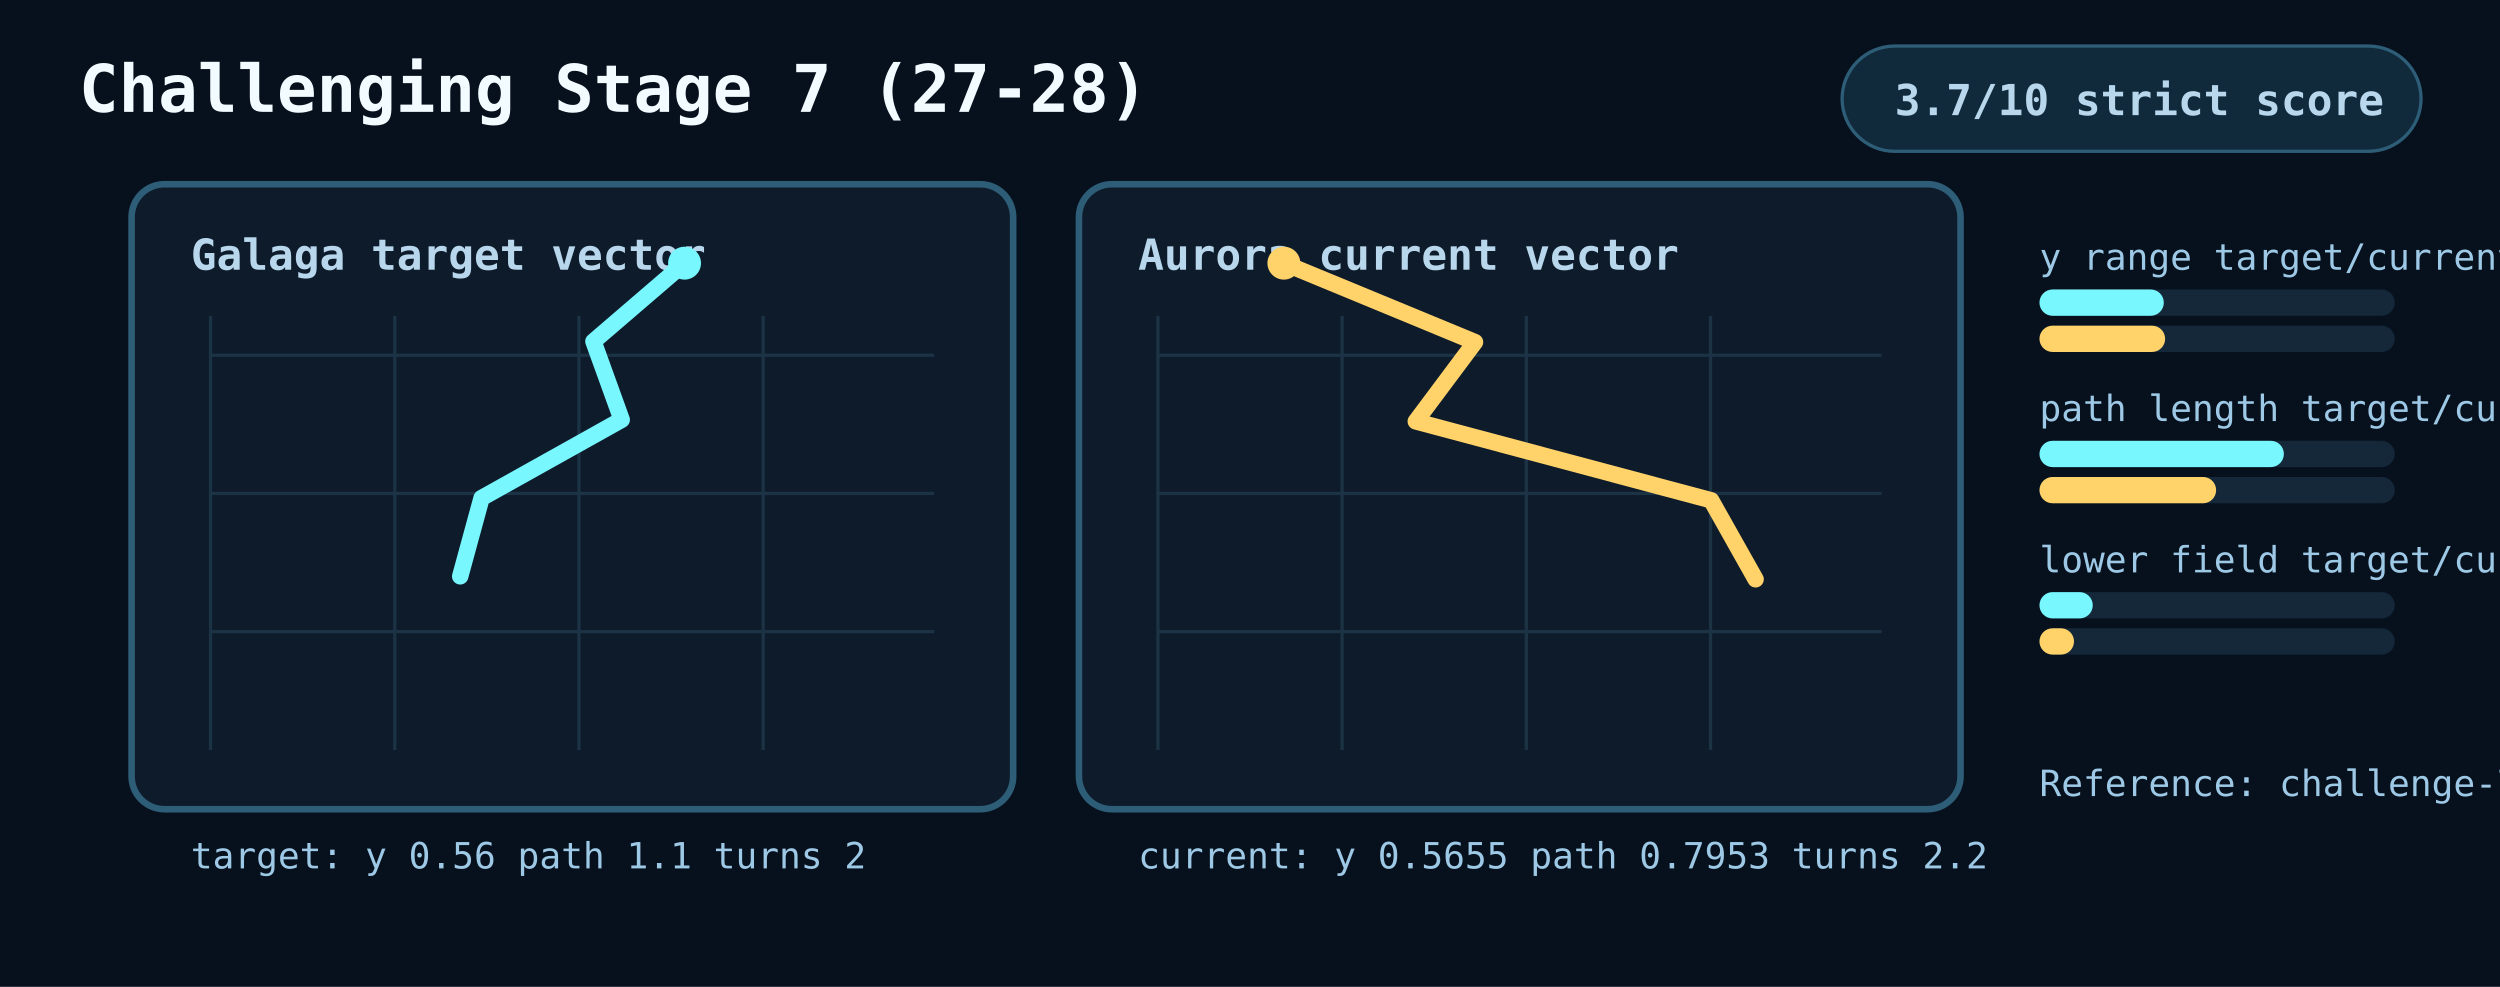
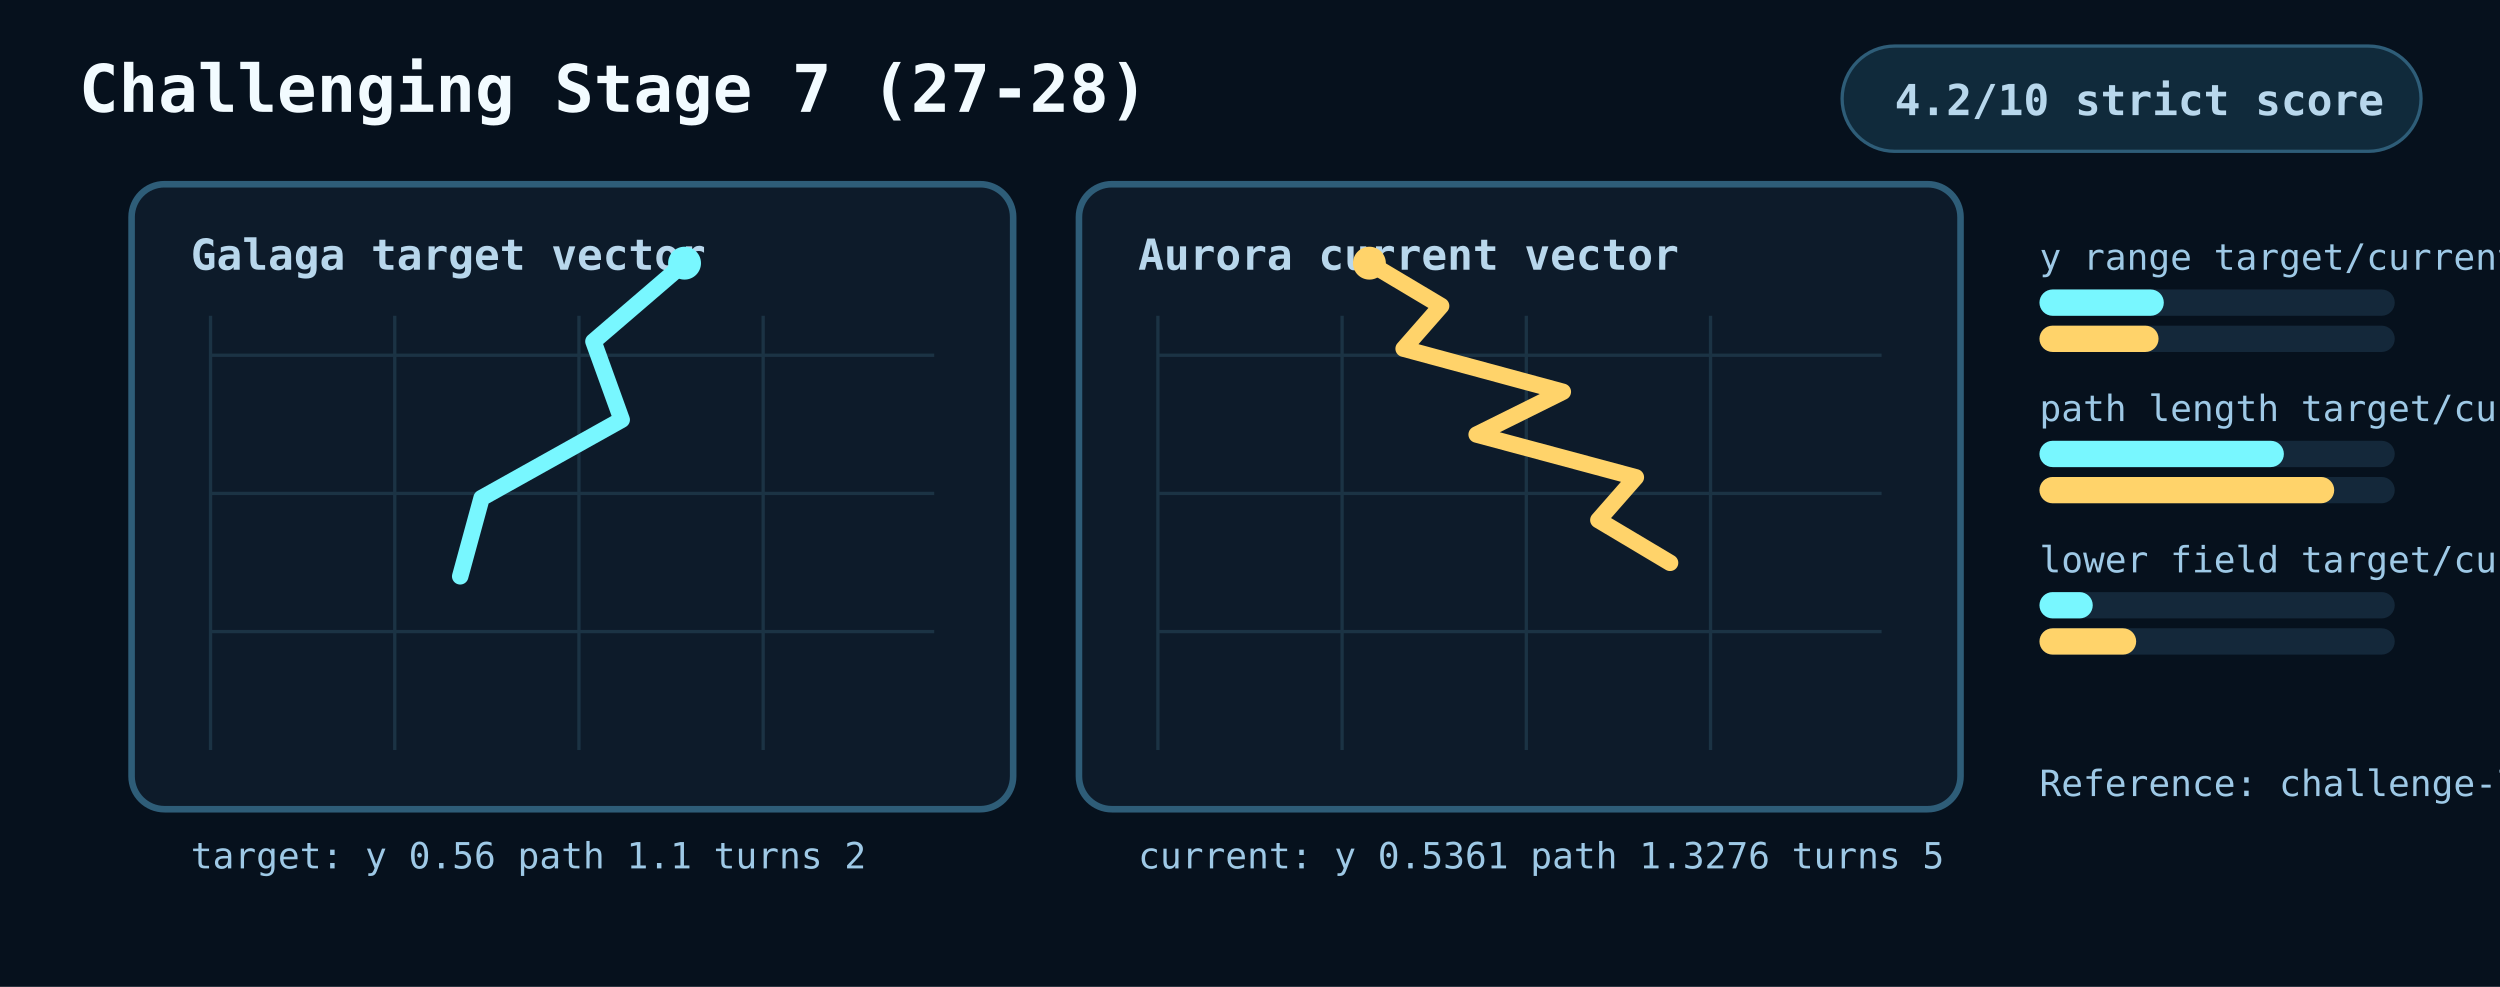
<svg xmlns="http://www.w3.org/2000/svg" width="760" height="300" viewBox="0 0 760 300" role="img" aria-labelledby="title desc">
  <style>
    .bg{fill:#06111d}.panel{fill:#0d1b2a;stroke:#2e5d78;stroke-width:2}.grid{stroke:#1b3344;stroke-width:1}.target{fill:none;stroke:#78f7ff;stroke-width:5;stroke-linecap:round;stroke-linejoin:round}.current{fill:none;stroke:#ffd36a;stroke-width:5;stroke-linecap:round;stroke-linejoin:round}.dotT{fill:#78f7ff}.dotC{fill:#ffd36a}.text{fill:#f2fbff;font:700 20px ui-monospace,Menlo,monospace}.small{fill:#b8d7ec;font:700 13px ui-monospace,Menlo,monospace}.tiny{fill:#9ec9e6;font:11px ui-monospace,Menlo,monospace}.barBg{fill:#14283a}.targetBar{fill:#78f7ff}.currentBar{fill:#ffd36a}.pill{fill:#102a3b;stroke:#2e5d78}
  </style>
  <rect class="bg" x="0" y="0" width="760" height="300" />
  <text class="text" x="24" y="34">Challenging Stage 7 (27-28)</text>
  <rect class="pill" x="560" y="14" width="176" height="32" rx="16" />
-   <text class="small" x="576" y="35">3.7/10 strict score</text>
+   <text class="small" x="576" y="35">4.2/10 strict score</text>
  <rect class="panel" x="40" y="56" width="268" height="190" rx="10" />
  <rect class="panel" x="328" y="56" width="268" height="190" rx="10" />
  <text class="small" x="58" y="82">Galaga target vector</text>
  <text class="small" x="346" y="82">Aurora current vector</text>
  <line class="grid" x1="64" y1="96" x2="64" y2="228" />
  <line class="grid" x1="352" y1="96" x2="352" y2="228" />
  <line class="grid" x1="120" y1="96" x2="120" y2="228" />
  <line class="grid" x1="408" y1="96" x2="408" y2="228" />
  <line class="grid" x1="176" y1="96" x2="176" y2="228" />
  <line class="grid" x1="464" y1="96" x2="464" y2="228" />
  <line class="grid" x1="232" y1="96" x2="232" y2="228" />
  <line class="grid" x1="520" y1="96" x2="520" y2="228" />
  <line class="grid" x1="64" y1="108" x2="284" y2="108" />
  <line class="grid" x1="352" y1="108" x2="572" y2="108" />
  <line class="grid" x1="64" y1="150" x2="284" y2="150" />
  <line class="grid" x1="352" y1="150" x2="572" y2="150" />
  <line class="grid" x1="64" y1="192" x2="284" y2="192" />
  <line class="grid" x1="352" y1="192" x2="572" y2="192" />
  <polyline class="target" points="208.1,80 180.4,103.8 189,127.6 146.4,151.4 139.9,175.2" />
-   <polyline class="current" points="390.3,80 448.4,104 430.4,128.1 520.2,152.1 533.7,176.1" />
+   <polyline class="current" points="416.3,80 438.1,93 426.7,106 475.1,119.1 448.9,132.1 497.3,145.1 485.9,158.1 507.7,171.1" />
  <circle class="dotT" cx="208.1" cy="80" r="5" />
-   <circle class="dotC" cx="390.3" cy="80" r="5" />
+   <circle class="dotC" cx="416.3" cy="80" r="5" />
  <text class="tiny" x="58" y="264">target: y 0.56 path 1.1 turns 2</text>
-   <text class="tiny" x="346" y="264">current: y 0.5655 path 0.7953 turns 2.2</text>
+   <text class="tiny" x="346" y="264">current: y 0.5361 path 1.3276 turns 5</text>
  <g>
    <text x="620" y="82" class="tiny">y range target/current</text>
    <rect x="620" y="88" width="108" height="8" rx="4" class="barBg" />
    <rect x="620" y="88" width="37.8" height="8" rx="4" class="targetBar" />
    <rect x="620" y="99" width="108" height="8" rx="4" class="barBg" />
-     <rect x="620" y="99" width="38.2" height="8" rx="4" class="currentBar" />
+     <rect x="620" y="99" width="36.2" height="8" rx="4" class="currentBar" />
  </g>
  <g>
    <text x="620" y="128" class="tiny">path length target/current</text>
    <rect x="620" y="134" width="108" height="8" rx="4" class="barBg" />
    <rect x="620" y="134" width="74.3" height="8" rx="4" class="targetBar" />
    <rect x="620" y="145" width="108" height="8" rx="4" class="barBg" />
-     <rect x="620" y="145" width="53.7" height="8" rx="4" class="currentBar" />
+     <rect x="620" y="145" width="89.6" height="8" rx="4" class="currentBar" />
  </g>
  <g>
    <text x="620" y="174" class="tiny">lower field target/current</text>
    <rect x="620" y="180" width="108" height="8" rx="4" class="barBg" />
    <rect x="620" y="180" width="16.2" height="8" rx="4" class="targetBar" />
    <rect x="620" y="191" width="108" height="8" rx="4" class="barBg" />
-     <rect x="620" y="191" width="10.5" height="8" rx="4" class="currentBar" />
+     <rect x="620" y="191" width="29.4" height="8" rx="4" class="currentBar" />
  </g>
  <text class="tiny" x="620" y="242">Reference: challenge-7-yellow-diagonal-fan-group-1</text>
</svg>
